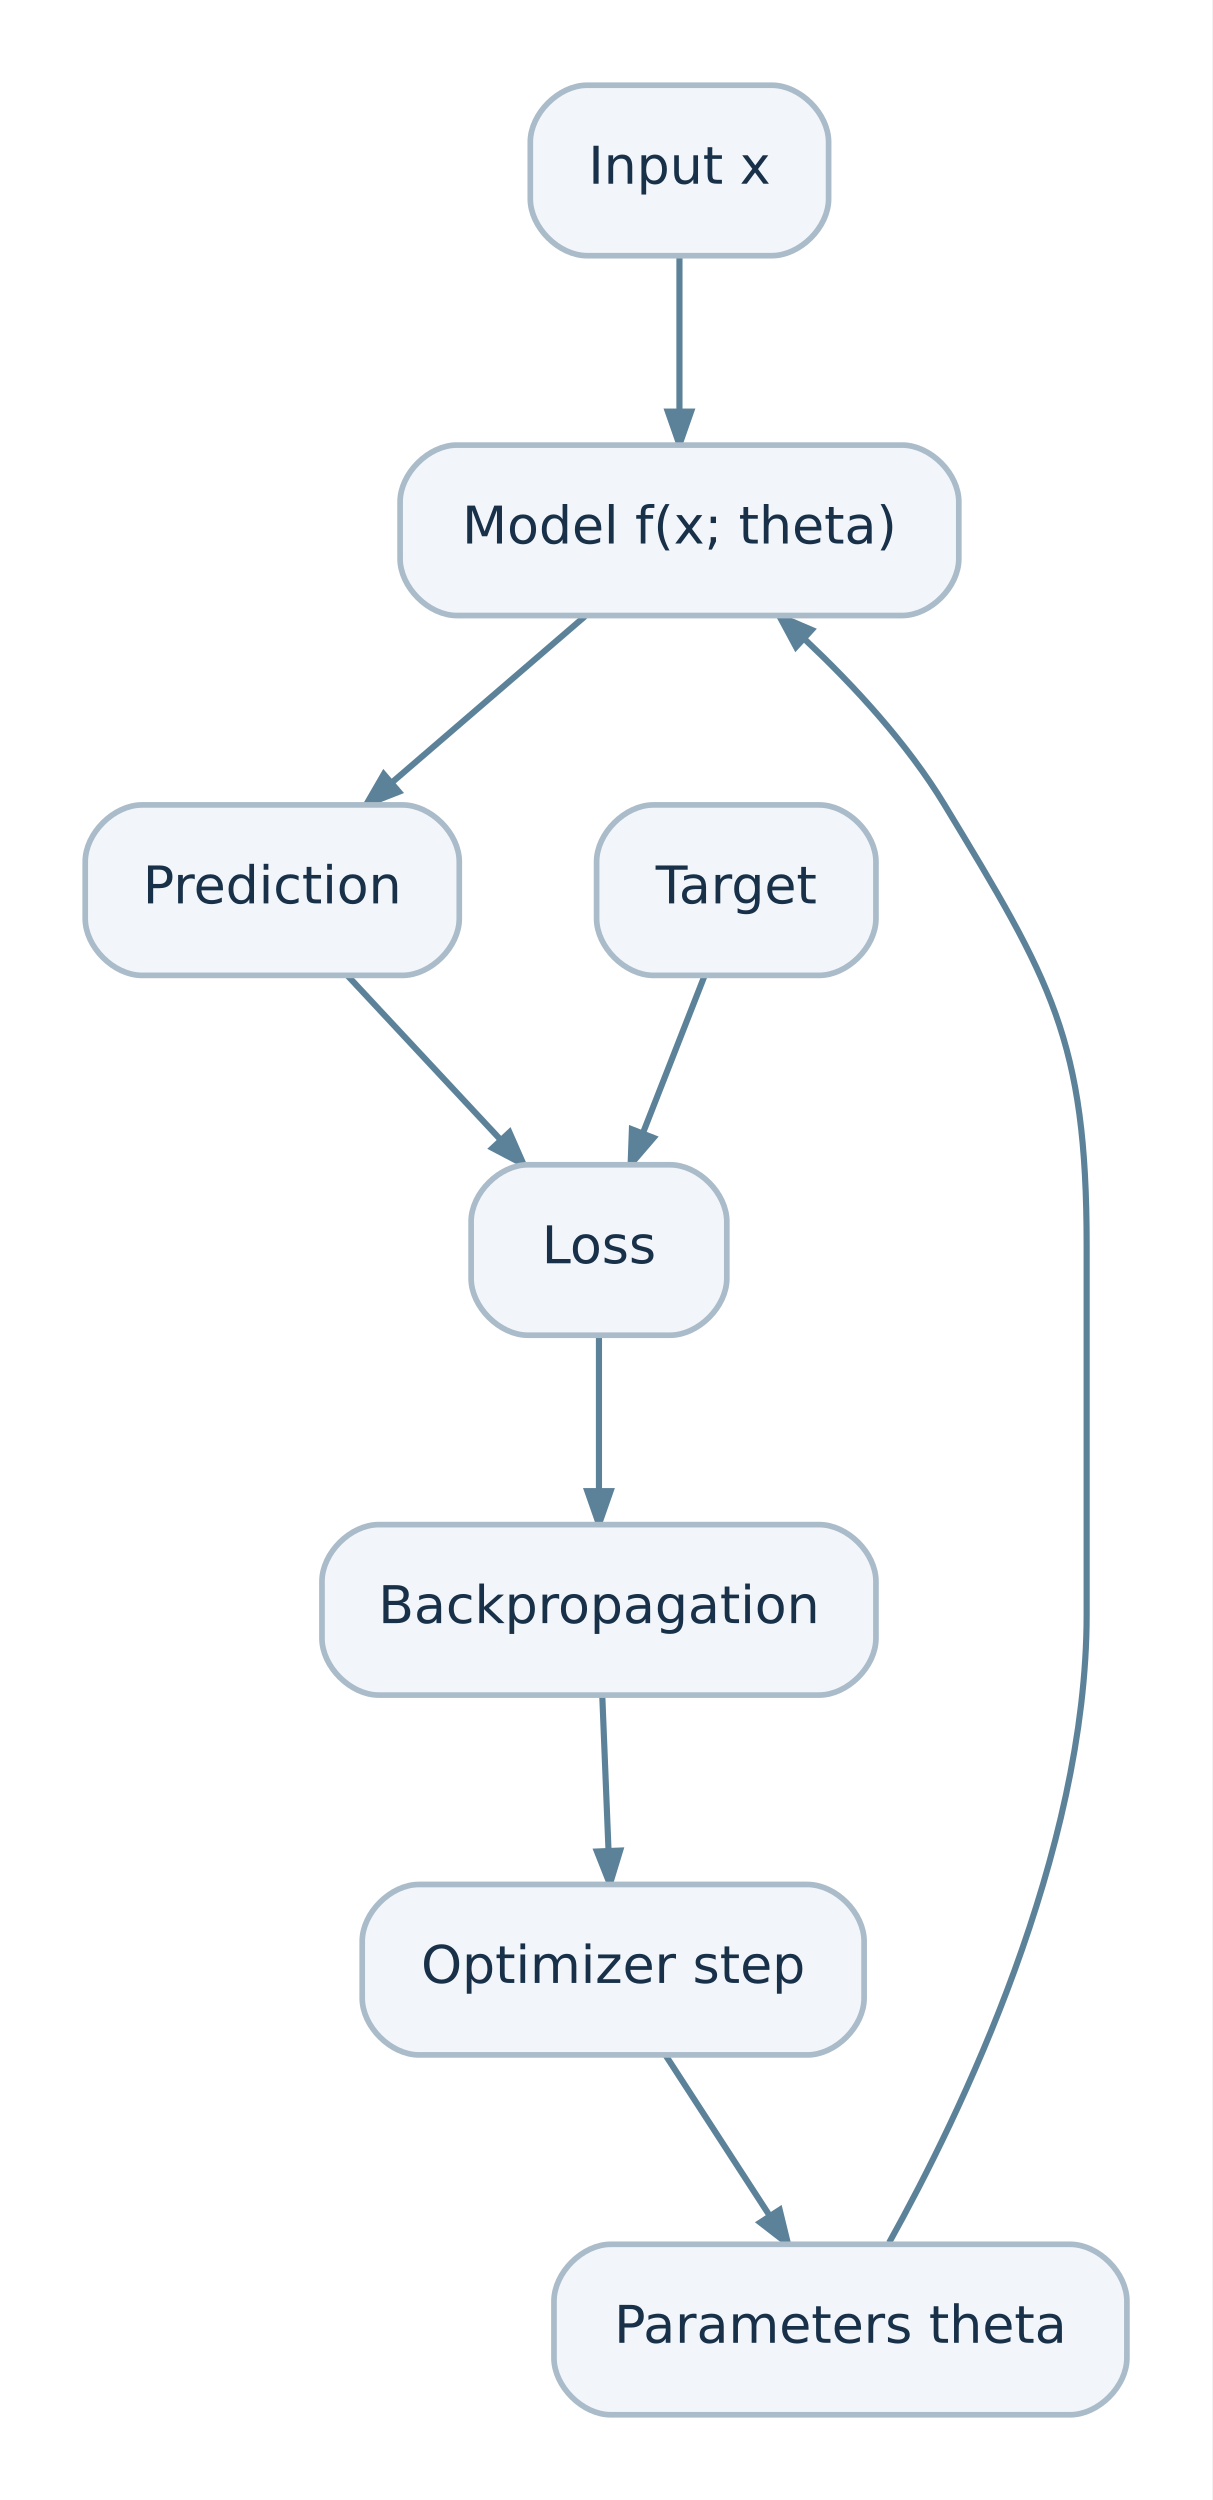
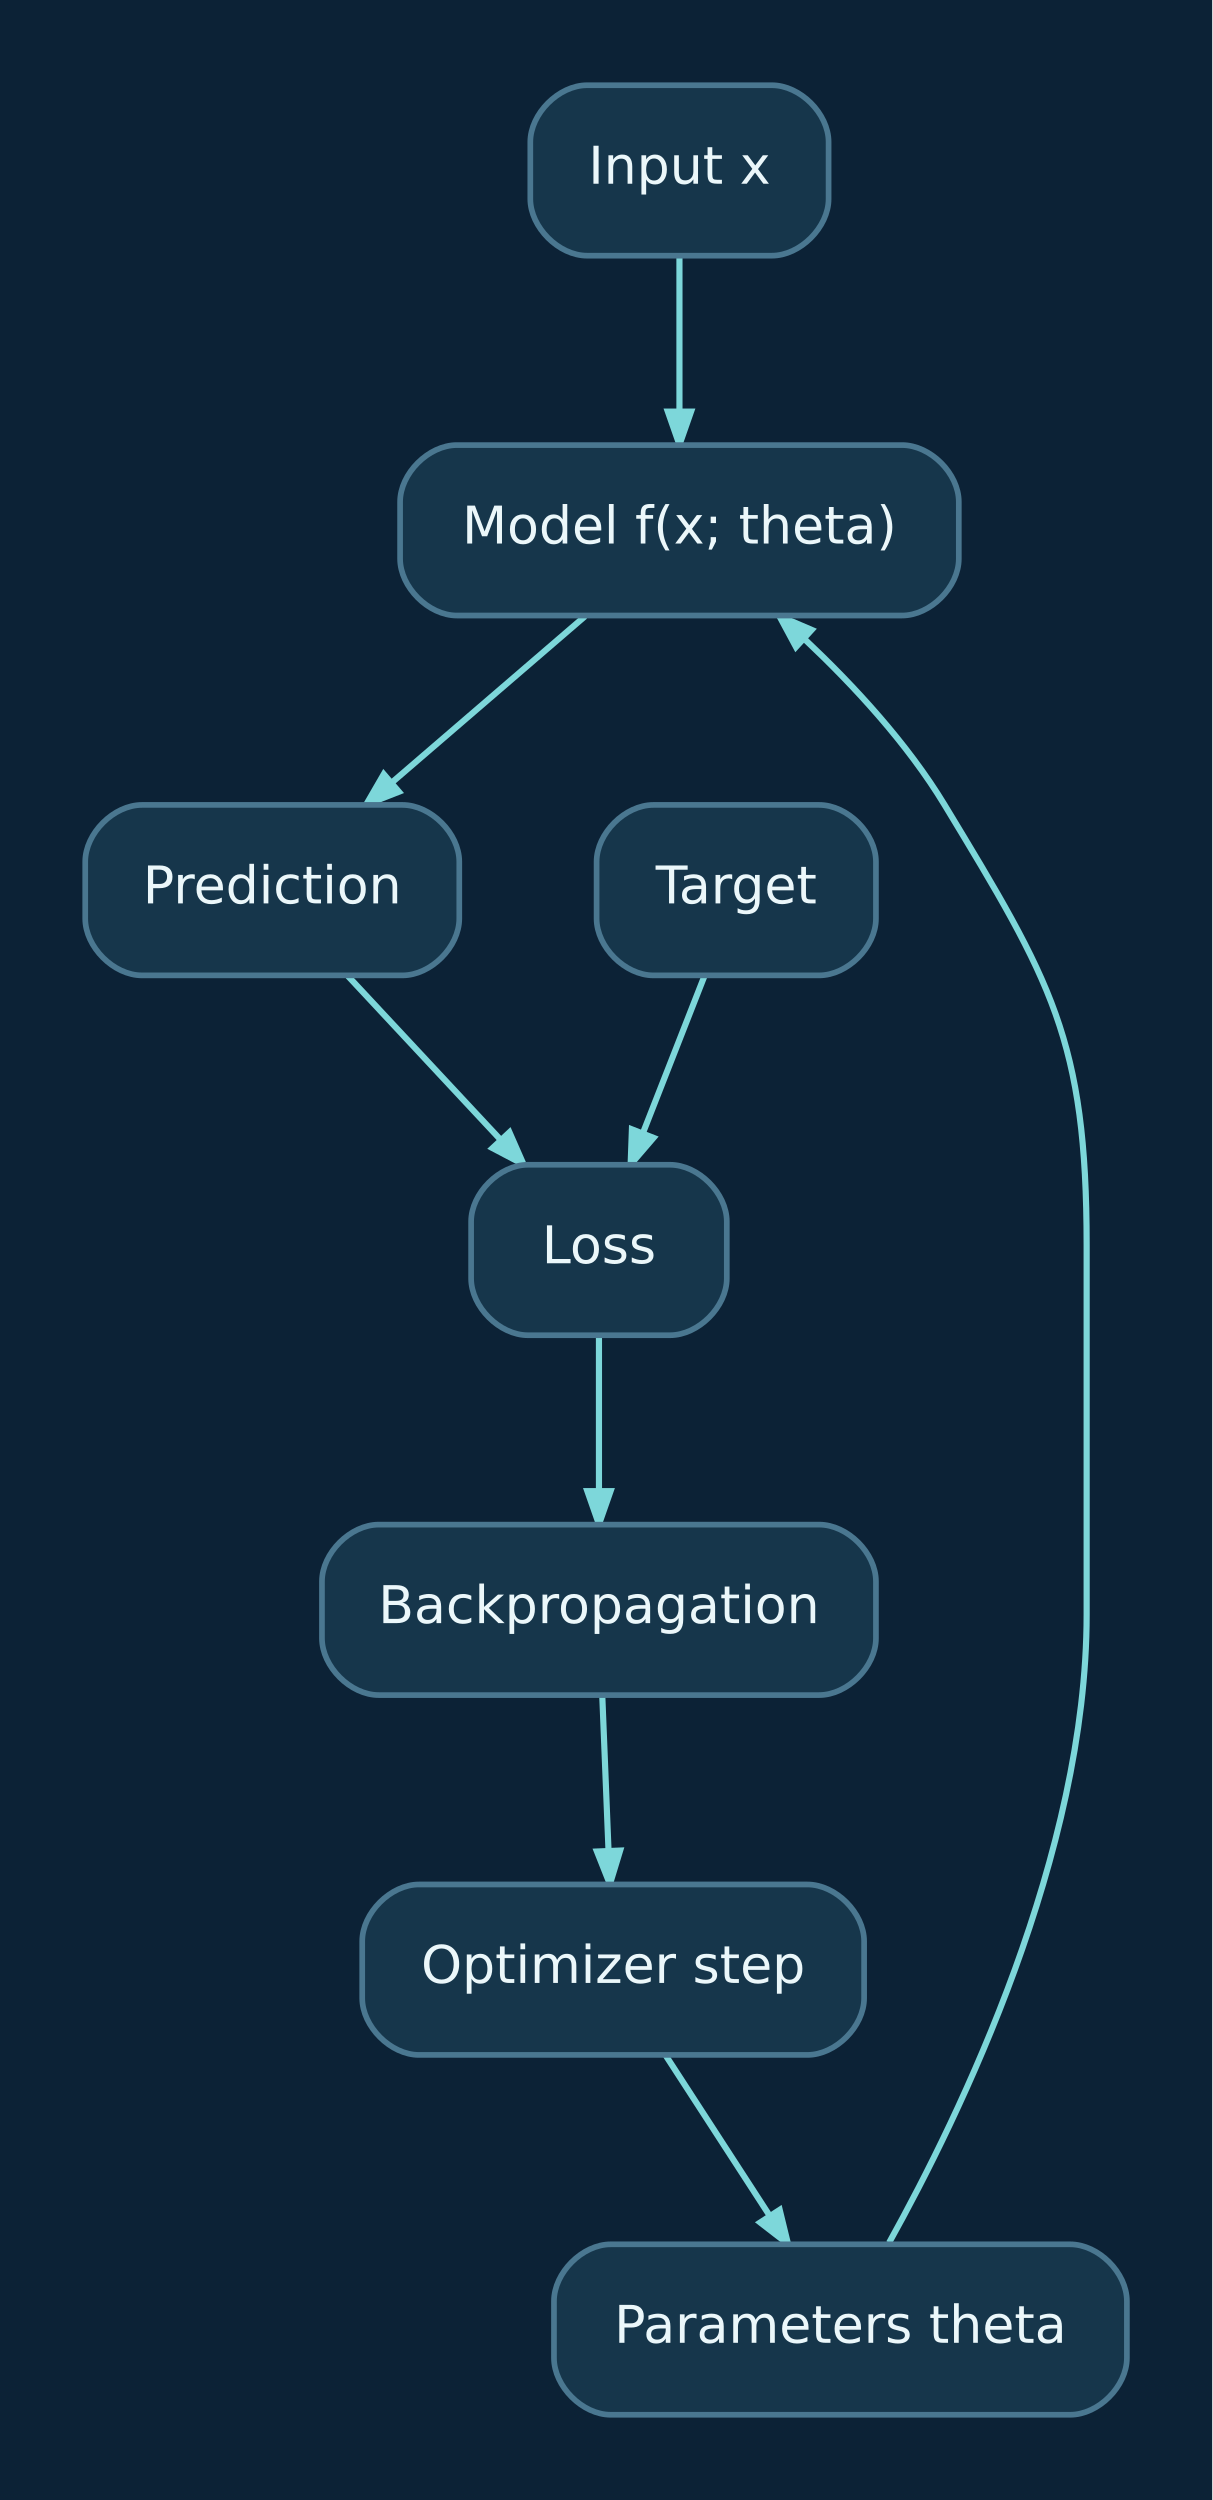
<svg xmlns="http://www.w3.org/2000/svg" width="256pt" height="528pt" viewBox="0.00 0.00 256.00 528.00">
  <g id="graph0" class="graph" transform="scale(1 1) rotate(0) translate(18 510)">
-     <polygon fill="white" stroke="transparent" points="-18,18 -18,-510 238,-510 238,18 -18,18" />
+     <polygon fill="#0c2236" stroke="transparent" points="-18,18 -18,-510 238,-510 238,18 -18,18" />
    <g id="edge1" class="edge">
-       <path fill="none" stroke="#5c8299" stroke-width="1.3" d="M125.5,-455.84C125.5,-446.12 125.5,-433.82 125.5,-423.15" />
-       <polygon fill="#5c8299" stroke="#5c8299" stroke-width="1.3" points="127.95,-423.07 125.5,-416.07 123.05,-423.07 127.95,-423.07" />
+       <path fill="none" stroke="#7dd7da" stroke-width="1.3" d="M125.5,-455.84C125.5,-446.12 125.5,-433.82 125.5,-423.15" />
+       <polygon fill="#7dd7da" stroke="#7dd7da" stroke-width="1.3" points="127.95,-423.07 125.5,-416.07 123.05,-423.07 127.95,-423.07" />
    </g>
    <g id="edge3" class="edge">
-       <path fill="none" stroke="#5c8299" stroke-width="1.3" d="M105.55,-379.84C93.4,-369.38 77.75,-355.91 64.74,-344.71" />
-       <polygon fill="#5c8299" stroke="#5c8299" stroke-width="1.3" points="66.24,-342.78 59.34,-340.07 63.05,-346.49 66.24,-342.78" />
+       <path fill="none" stroke="#7dd7da" stroke-width="1.3" d="M105.55,-379.84C93.4,-369.38 77.75,-355.91 64.74,-344.71" />
+       <polygon fill="#7dd7da" stroke="#7dd7da" stroke-width="1.3" points="66.24,-342.78 59.34,-340.07 63.05,-346.49 66.24,-342.78" />
    </g>
    <g id="edge2" class="edge">
-       <path fill="none" stroke="#5c8299" stroke-width="1.3" d="M169.77,-36.33C184.93,-63.58 211.5,-118.56 211.5,-169 211.5,-247 211.5,-247 211.5,-247 211.5,-290.43 203.99,-302.85 181.5,-340 173.67,-352.94 162.36,-365.19 151.94,-375" />
-       <polygon fill="#5c8299" stroke="#5c8299" stroke-width="1.3" points="150.11,-373.36 146.6,-379.89 153.42,-376.97 150.11,-373.36" />
+       <path fill="none" stroke="#7dd7da" stroke-width="1.3" d="M169.77,-36.33C184.93,-63.58 211.5,-118.56 211.5,-169 211.5,-247 211.5,-247 211.5,-247 211.5,-290.43 203.99,-302.85 181.5,-340 173.67,-352.94 162.36,-365.19 151.94,-375" />
+       <polygon fill="#7dd7da" stroke="#7dd7da" stroke-width="1.3" points="150.11,-373.36 146.6,-379.89 153.42,-376.97 150.11,-373.36" />
    </g>
    <g id="edge4" class="edge">
-       <path fill="none" stroke="#5c8299" stroke-width="1.3" d="M55.5,-303.84C65.08,-293.56 77.36,-280.39 87.69,-269.32" />
-       <polygon fill="#5c8299" stroke="#5c8299" stroke-width="1.3" points="89.6,-270.86 92.58,-264.07 86.02,-267.52 89.6,-270.86" />
+       <path fill="none" stroke="#7dd7da" stroke-width="1.3" d="M55.5,-303.84C65.08,-293.56 77.36,-280.39 87.69,-269.32" />
+       <polygon fill="#7dd7da" stroke="#7dd7da" stroke-width="1.3" points="89.6,-270.86 92.58,-264.07 86.02,-267.52 89.6,-270.86" />
    </g>
    <g id="edge6" class="edge">
-       <path fill="none" stroke="#5c8299" stroke-width="1.3" d="M108.5,-227.84C108.5,-218.12 108.5,-205.82 108.5,-195.15" />
-       <polygon fill="#5c8299" stroke="#5c8299" stroke-width="1.3" points="110.95,-195.07 108.5,-188.07 106.05,-195.07 110.95,-195.07" />
+       <path fill="none" stroke="#7dd7da" stroke-width="1.3" d="M108.5,-227.84C108.5,-218.12 108.5,-205.82 108.5,-195.15" />
+       <polygon fill="#7dd7da" stroke="#7dd7da" stroke-width="1.3" points="110.95,-195.07 108.5,-188.07 106.05,-195.07 110.95,-195.07" />
    </g>
    <g id="edge5" class="edge">
-       <path fill="none" stroke="#5c8299" stroke-width="1.3" d="M130.77,-303.84C126.93,-294.03 122.05,-281.58 117.84,-270.84" />
-       <polygon fill="#5c8299" stroke="#5c8299" stroke-width="1.3" points="120.02,-269.69 115.19,-264.07 115.46,-271.48 120.02,-269.69" />
+       <path fill="none" stroke="#7dd7da" stroke-width="1.3" d="M130.77,-303.84C126.93,-294.03 122.05,-281.58 117.84,-270.84" />
+       <polygon fill="#7dd7da" stroke="#7dd7da" stroke-width="1.3" points="120.02,-269.69 115.19,-264.07 115.46,-271.48 120.02,-269.69" />
    </g>
    <g id="edge7" class="edge">
-       <path fill="none" stroke="#5c8299" stroke-width="1.3" d="M109.2,-151.84C109.59,-142.12 110.09,-129.82 110.52,-119.15" />
-       <polygon fill="#5c8299" stroke="#5c8299" stroke-width="1.3" points="112.97,-119.16 110.81,-112.07 108.08,-118.96 112.97,-119.16" />
+       <path fill="none" stroke="#7dd7da" stroke-width="1.3" d="M109.2,-151.84C109.59,-142.12 110.09,-129.82 110.52,-119.15" />
+       <polygon fill="#7dd7da" stroke="#7dd7da" stroke-width="1.3" points="112.97,-119.16 110.81,-112.07 108.08,-118.96 112.97,-119.16" />
    </g>
    <g id="edge8" class="edge">
-       <path fill="none" stroke="#5c8299" stroke-width="1.3" d="M122.63,-75.84C129.12,-65.84 137.38,-53.11 144.43,-42.23" />
-       <polygon fill="#5c8299" stroke="#5c8299" stroke-width="1.3" points="146.67,-43.28 148.43,-36.07 142.56,-40.61 146.67,-43.28" />
+       <path fill="none" stroke="#7dd7da" stroke-width="1.3" d="M122.63,-75.84C129.12,-65.84 137.38,-53.11 144.43,-42.23" />
+       <polygon fill="#7dd7da" stroke="#7dd7da" stroke-width="1.3" points="146.67,-43.28 148.43,-36.07 142.56,-40.61 146.67,-43.28" />
    </g>
    <g id="node1" class="node">
-       <path fill="#f2f6fa" stroke="#aabbc9" stroke-width="1.2" d="M145,-492C145,-492 106,-492 106,-492 100,-492 94,-486 94,-480 94,-480 94,-468 94,-468 94,-462 100,-456 106,-456 106,-456 145,-456 145,-456 151,-456 157,-462 157,-468 157,-468 157,-480 157,-480 157,-486 151,-492 145,-492" />
-       <text text-anchor="middle" x="125.5" y="-471.2" font-family="DejaVu Sans" font-size="11.00" fill="#183149">Input x</text>
+       <path fill="#16364b" stroke="#4a7790" stroke-width="1.2" d="M145,-492C145,-492 106,-492 106,-492 100,-492 94,-486 94,-480 94,-480 94,-468 94,-468 94,-462 100,-456 106,-456 106,-456 145,-456 145,-456 151,-456 157,-462 157,-468 157,-468 157,-480 157,-480 157,-486 151,-492 145,-492" />
+       <text text-anchor="middle" x="125.5" y="-471.2" font-family="DejaVu Sans" font-size="11.00" fill="#ebf7fa">Input x</text>
    </g>
    <g id="node2" class="node">
-       <path fill="#f2f6fa" stroke="#aabbc9" stroke-width="1.2" d="M172.5,-416C172.5,-416 78.5,-416 78.5,-416 72.5,-416 66.5,-410 66.5,-404 66.5,-404 66.5,-392 66.5,-392 66.5,-386 72.5,-380 78.5,-380 78.5,-380 172.5,-380 172.5,-380 178.5,-380 184.5,-386 184.5,-392 184.5,-392 184.5,-404 184.5,-404 184.5,-410 178.5,-416 172.5,-416" />
-       <text text-anchor="middle" x="125.5" y="-395.2" font-family="DejaVu Sans" font-size="11.00" fill="#183149">Model f(x; theta)</text>
+       <path fill="#16364b" stroke="#4a7790" stroke-width="1.2" d="M172.5,-416C172.5,-416 78.5,-416 78.5,-416 72.5,-416 66.5,-410 66.5,-404 66.5,-404 66.5,-392 66.5,-392 66.5,-386 72.5,-380 78.5,-380 78.5,-380 172.5,-380 172.5,-380 178.5,-380 184.5,-386 184.5,-392 184.5,-392 184.5,-404 184.5,-404 184.5,-410 178.5,-416 172.5,-416" />
+       <text text-anchor="middle" x="125.5" y="-395.2" font-family="DejaVu Sans" font-size="11.00" fill="#ebf7fa">Model f(x; theta)</text>
    </g>
    <g id="node3" class="node">
-       <path fill="#f2f6fa" stroke="#aabbc9" stroke-width="1.2" d="M208,-36C208,-36 111,-36 111,-36 105,-36 99,-30 99,-24 99,-24 99,-12 99,-12 99,-6 105,0 111,0 111,0 208,0 208,0 214,0 220,-6 220,-12 220,-12 220,-24 220,-24 220,-30 214,-36 208,-36" />
-       <text text-anchor="middle" x="159.5" y="-15.2" font-family="DejaVu Sans" font-size="11.00" fill="#183149">Parameters theta</text>
+       <path fill="#16364b" stroke="#4a7790" stroke-width="1.2" d="M208,-36C208,-36 111,-36 111,-36 105,-36 99,-30 99,-24 99,-24 99,-12 99,-12 99,-6 105,0 111,0 111,0 208,0 208,0 214,0 220,-6 220,-12 220,-12 220,-24 220,-24 220,-30 214,-36 208,-36" />
+       <text text-anchor="middle" x="159.5" y="-15.2" font-family="DejaVu Sans" font-size="11.00" fill="#ebf7fa">Parameters theta</text>
    </g>
    <g id="node4" class="node">
-       <path fill="#f2f6fa" stroke="#aabbc9" stroke-width="1.2" d="M67,-340C67,-340 12,-340 12,-340 6,-340 0,-334 0,-328 0,-328 0,-316 0,-316 0,-310 6,-304 12,-304 12,-304 67,-304 67,-304 73,-304 79,-310 79,-316 79,-316 79,-328 79,-328 79,-334 73,-340 67,-340" />
-       <text text-anchor="middle" x="39.5" y="-319.2" font-family="DejaVu Sans" font-size="11.00" fill="#183149">Prediction</text>
+       <path fill="#16364b" stroke="#4a7790" stroke-width="1.2" d="M67,-340C67,-340 12,-340 12,-340 6,-340 0,-334 0,-328 0,-328 0,-316 0,-316 0,-310 6,-304 12,-304 12,-304 67,-304 67,-304 73,-304 79,-310 79,-316 79,-316 79,-328 79,-328 79,-334 73,-340 67,-340" />
+       <text text-anchor="middle" x="39.5" y="-319.2" font-family="DejaVu Sans" font-size="11.00" fill="#ebf7fa">Prediction</text>
    </g>
    <g id="node5" class="node">
-       <path fill="#f2f6fa" stroke="#aabbc9" stroke-width="1.2" d="M123.5,-264C123.5,-264 93.5,-264 93.5,-264 87.5,-264 81.5,-258 81.5,-252 81.5,-252 81.5,-240 81.5,-240 81.5,-234 87.5,-228 93.5,-228 93.5,-228 123.5,-228 123.5,-228 129.5,-228 135.5,-234 135.5,-240 135.5,-240 135.5,-252 135.5,-252 135.5,-258 129.5,-264 123.5,-264" />
-       <text text-anchor="middle" x="108.5" y="-243.2" font-family="DejaVu Sans" font-size="11.00" fill="#183149">Loss</text>
+       <path fill="#16364b" stroke="#4a7790" stroke-width="1.2" d="M123.5,-264C123.5,-264 93.5,-264 93.5,-264 87.5,-264 81.5,-258 81.5,-252 81.5,-252 81.5,-240 81.5,-240 81.5,-234 87.5,-228 93.5,-228 93.5,-228 123.5,-228 123.5,-228 129.5,-228 135.5,-234 135.5,-240 135.5,-240 135.5,-252 135.5,-252 135.5,-258 129.5,-264 123.5,-264" />
+       <text text-anchor="middle" x="108.5" y="-243.2" font-family="DejaVu Sans" font-size="11.00" fill="#ebf7fa">Loss</text>
    </g>
    <g id="node6" class="node">
-       <path fill="#f2f6fa" stroke="#aabbc9" stroke-width="1.2" d="M155,-340C155,-340 120,-340 120,-340 114,-340 108,-334 108,-328 108,-328 108,-316 108,-316 108,-310 114,-304 120,-304 120,-304 155,-304 155,-304 161,-304 167,-310 167,-316 167,-316 167,-328 167,-328 167,-334 161,-340 155,-340" />
-       <text text-anchor="middle" x="137.5" y="-319.2" font-family="DejaVu Sans" font-size="11.00" fill="#183149">Target</text>
+       <path fill="#16364b" stroke="#4a7790" stroke-width="1.2" d="M155,-340C155,-340 120,-340 120,-340 114,-340 108,-334 108,-328 108,-328 108,-316 108,-316 108,-310 114,-304 120,-304 120,-304 155,-304 155,-304 161,-304 167,-310 167,-316 167,-316 167,-328 167,-328 167,-334 161,-340 155,-340" />
+       <text text-anchor="middle" x="137.5" y="-319.2" font-family="DejaVu Sans" font-size="11.00" fill="#ebf7fa">Target</text>
    </g>
    <g id="node7" class="node">
-       <path fill="#f2f6fa" stroke="#aabbc9" stroke-width="1.2" d="M155,-188C155,-188 62,-188 62,-188 56,-188 50,-182 50,-176 50,-176 50,-164 50,-164 50,-158 56,-152 62,-152 62,-152 155,-152 155,-152 161,-152 167,-158 167,-164 167,-164 167,-176 167,-176 167,-182 161,-188 155,-188" />
-       <text text-anchor="middle" x="108.5" y="-167.2" font-family="DejaVu Sans" font-size="11.00" fill="#183149">Backpropagation</text>
+       <path fill="#16364b" stroke="#4a7790" stroke-width="1.2" d="M155,-188C155,-188 62,-188 62,-188 56,-188 50,-182 50,-176 50,-176 50,-164 50,-164 50,-158 56,-152 62,-152 62,-152 155,-152 155,-152 161,-152 167,-158 167,-164 167,-164 167,-176 167,-176 167,-182 161,-188 155,-188" />
+       <text text-anchor="middle" x="108.5" y="-167.2" font-family="DejaVu Sans" font-size="11.00" fill="#ebf7fa">Backpropagation</text>
    </g>
    <g id="node8" class="node">
-       <path fill="#f2f6fa" stroke="#aabbc9" stroke-width="1.2" d="M152.5,-112C152.5,-112 70.5,-112 70.5,-112 64.5,-112 58.5,-106 58.5,-100 58.5,-100 58.5,-88 58.5,-88 58.5,-82 64.5,-76 70.5,-76 70.5,-76 152.5,-76 152.5,-76 158.5,-76 164.5,-82 164.5,-88 164.5,-88 164.5,-100 164.5,-100 164.5,-106 158.5,-112 152.5,-112" />
-       <text text-anchor="middle" x="111.5" y="-91.2" font-family="DejaVu Sans" font-size="11.00" fill="#183149">Optimizer step</text>
+       <path fill="#16364b" stroke="#4a7790" stroke-width="1.2" d="M152.5,-112C152.5,-112 70.5,-112 70.5,-112 64.5,-112 58.5,-106 58.5,-100 58.5,-100 58.5,-88 58.5,-88 58.5,-82 64.5,-76 70.5,-76 70.5,-76 152.5,-76 152.5,-76 158.5,-76 164.5,-82 164.5,-88 164.5,-88 164.5,-100 164.5,-100 164.5,-106 158.5,-112 152.5,-112" />
+       <text text-anchor="middle" x="111.5" y="-91.2" font-family="DejaVu Sans" font-size="11.00" fill="#ebf7fa">Optimizer step</text>
    </g>
  </g>
</svg>
